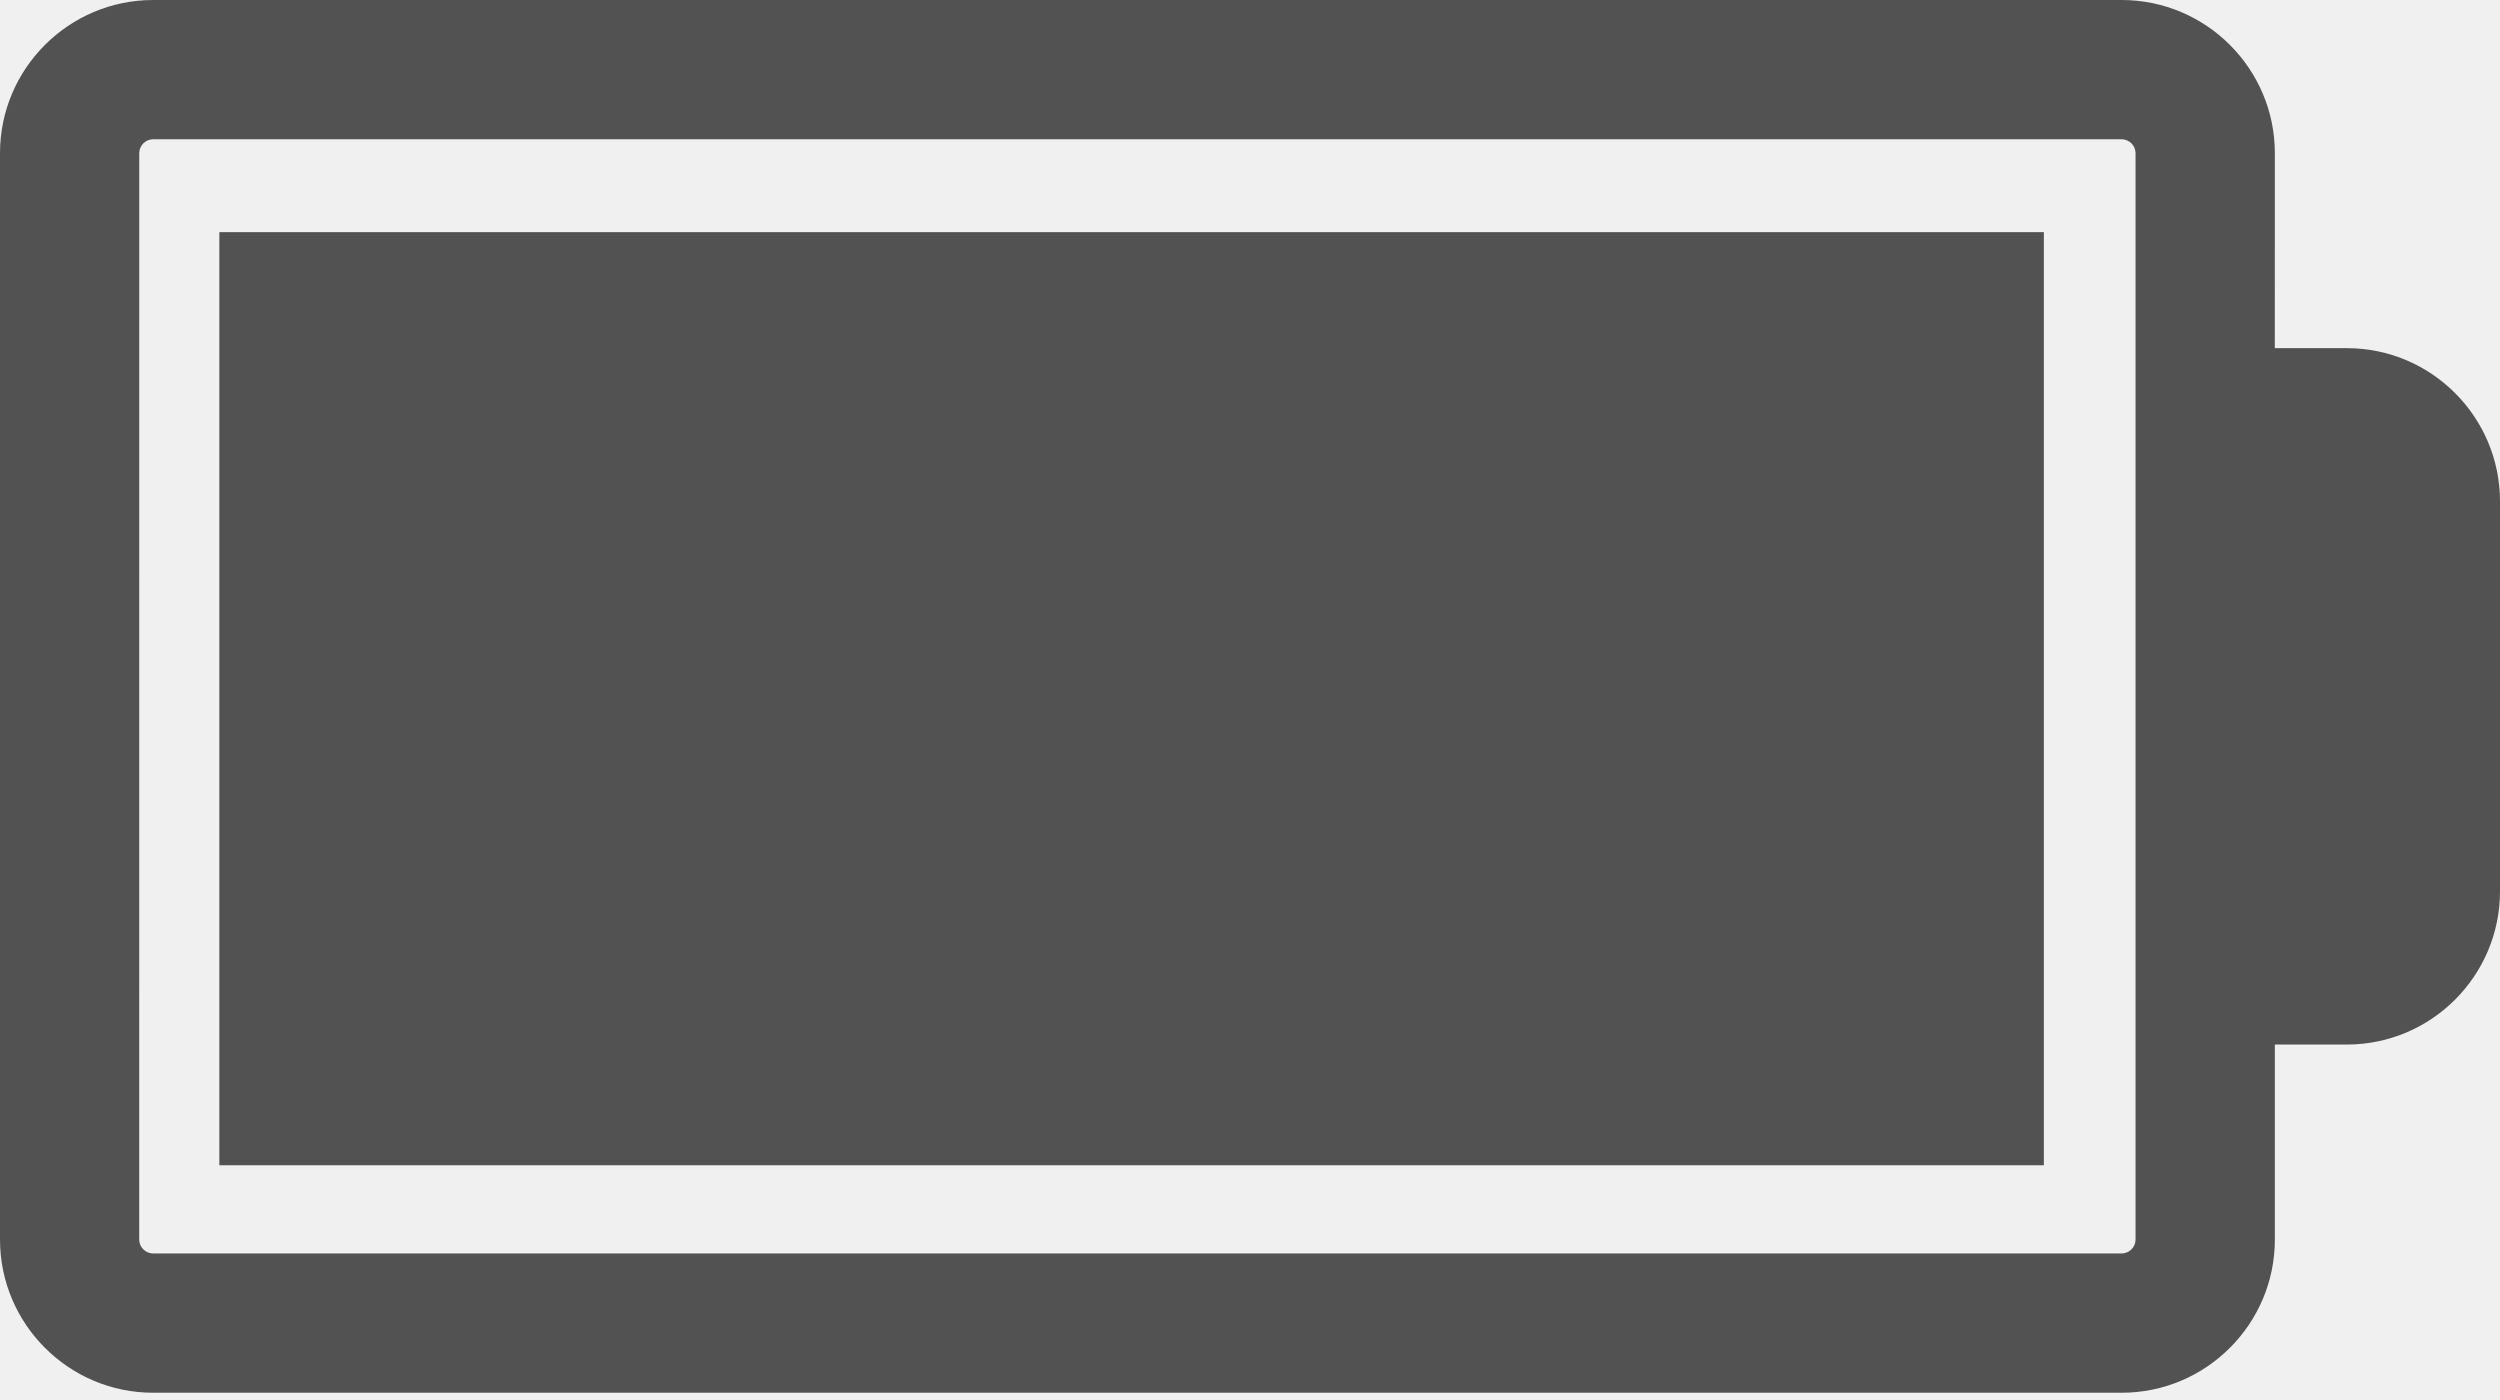
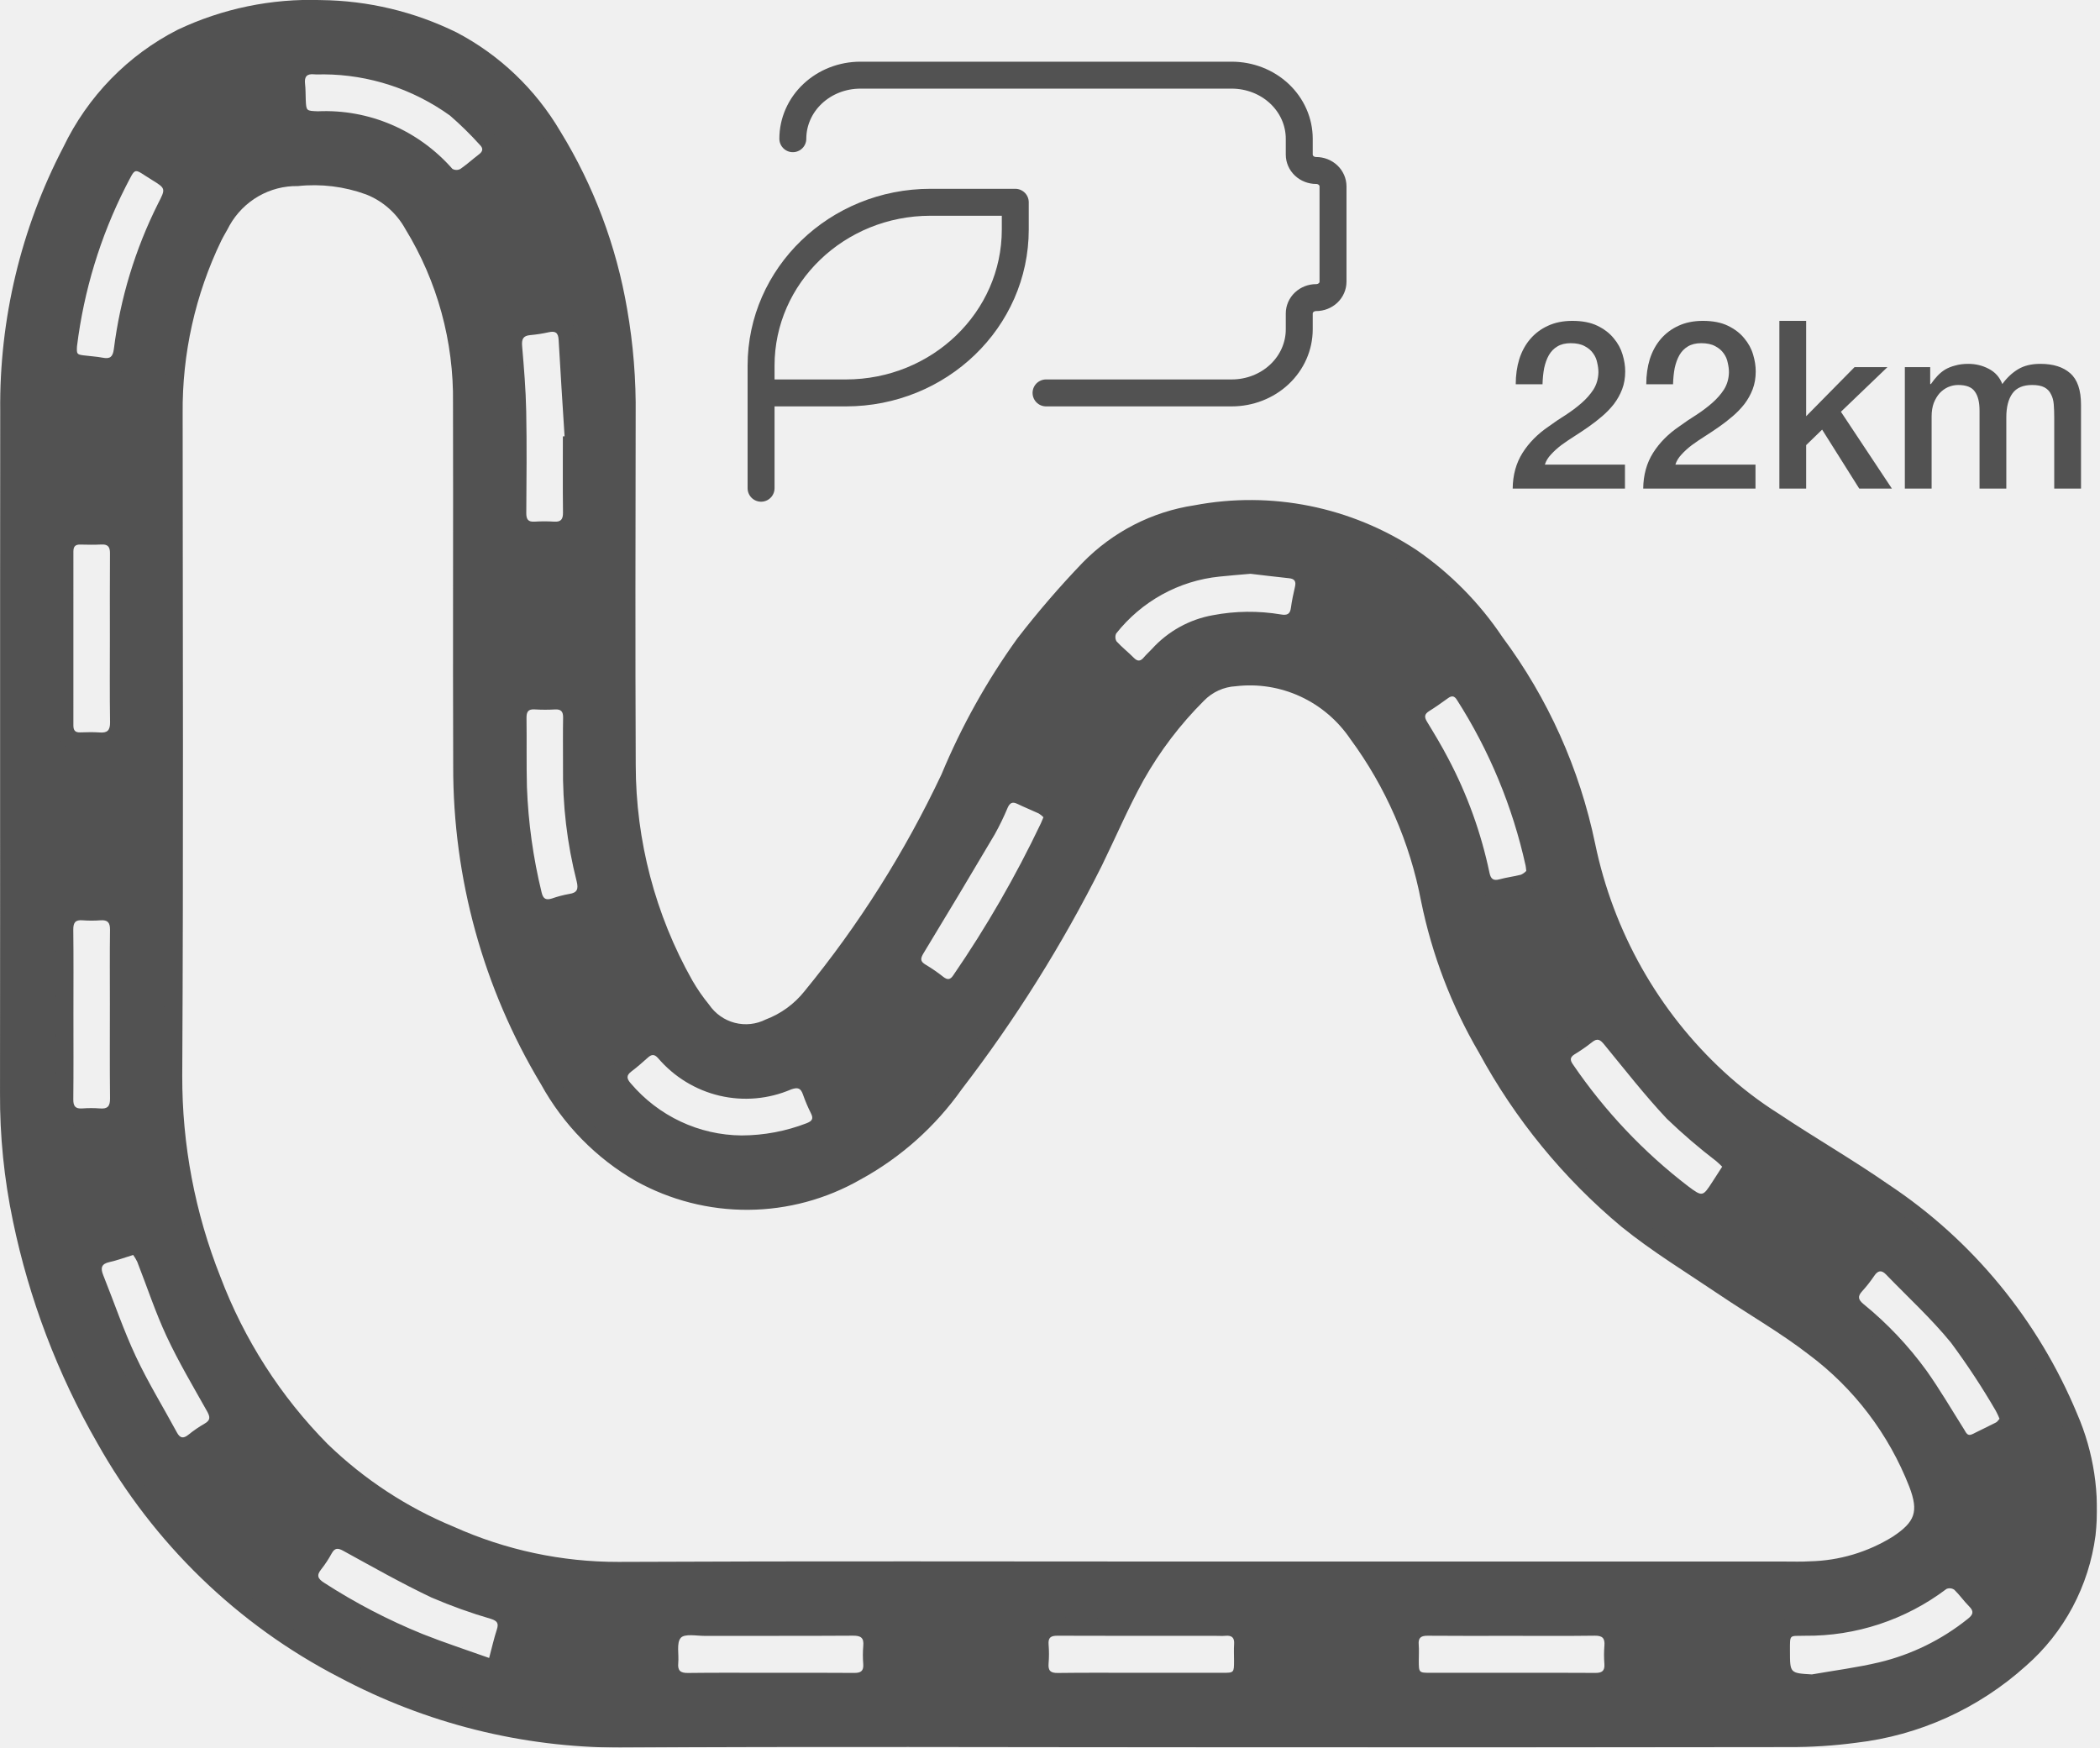
- <svg xmlns="http://www.w3.org/2000/svg" width="50" height="28" viewBox="0 0 50 28" fill="none">
-   <path d="M45.497 24.791V20.891H46.936C48.626 20.891 50 19.516 50 17.827L50 10.028C50 8.338 48.626 6.963 46.936 6.963H45.496L45.497 3.064C45.497 1.375 44.122 0 42.432 0H3.064C1.374 0 0 1.375 0 3.064V24.791C0 26.48 1.374 27.855 3.064 27.855H42.432C44.122 27.855 45.497 26.48 45.497 24.791V24.791ZM3.063 25.069C2.91 25.069 2.784 24.944 2.784 24.791L2.785 3.064C2.785 2.911 2.91 2.785 3.064 2.785H42.432C42.585 2.785 42.711 2.911 42.711 3.064V24.791C42.711 24.944 42.586 25.069 42.432 25.069H3.063ZM4.387 4.642V23.305H40.877V4.642H4.387Z" fill="#525252" />
+ <svg xmlns="http://www.w3.org/2000/svg" width="447" height="372" viewBox="0 0 447 372" fill="none">
+   <mask id="mask0_690_249" style="mask-type:luminance" maskUnits="userSpaceOnUse" x="0" y="0" width="447" height="372">
+     <path d="M1.912 370.088V1.912H444.488V370.088H1.912Z" fill="white" stroke="white" stroke-width="3.823" />
+   </mask>
+   <g mask="url(#mask0_690_249)">
+     <mask id="path-2-inside-1_690_249" fill="white">
+       <path d="M254.897 371.922C213.902 371.922 172.907 371.739 131.914 371.996C111.109 371.978 90.62 366.842 72.194 357.031C50.578 345.868 32.664 328.508 20.671 307.102C12.256 292.453 6.209 276.529 2.758 259.935C0.876 250.962 -0.048 241.81 0.002 232.635C0.055 184.249 -0.013 135.861 0.047 87.475C-0.152 67.922 4.461 48.629 13.467 31.346C18.66 20.518 27.218 11.727 37.82 6.331C47.36 1.815 57.815 -0.348 68.335 0.018C78.328 0.126 88.175 2.473 97.172 6.892C106.337 11.69 113.997 18.998 119.285 27.988C126.378 39.541 131.202 52.379 133.491 65.793C134.794 73.262 135.402 80.838 135.306 88.422C135.267 113.233 135.209 138.045 135.32 162.854C135.336 178.928 139.483 194.72 147.349 208.667C148.401 210.493 149.6 212.228 150.932 213.855C152.234 215.767 154.173 217.138 156.39 217.716C158.608 218.295 160.957 218.042 163.006 217.004C166.23 215.788 169.073 213.715 171.237 211C182.8 196.888 192.6 181.375 200.411 164.817C204.668 154.582 210.08 144.883 216.538 135.914C220.889 130.277 225.536 124.882 230.46 119.754C236.889 113.187 245.236 108.908 254.256 107.555C270.616 104.458 287.522 107.858 301.486 117.052C308.7 122.011 314.922 128.318 319.82 135.635C329.495 148.634 336.228 163.64 339.538 179.584C343.413 198.298 353.008 215.291 366.955 228.14C370.593 231.495 374.527 234.505 378.707 237.13C386.394 242.262 394.422 246.878 402.011 252.148C419.876 264.002 433.849 281.003 442.143 300.973C445.666 309.09 447.013 318.009 446.047 326.827C444.634 337.61 439.37 347.49 431.252 354.589C421.127 363.71 408.476 369.433 395.027 370.976C390.321 371.601 385.578 371.903 380.831 371.883C338.854 371.95 296.875 371.963 254.897 371.922ZM254.972 332.395C296.605 332.395 338.239 332.394 379.874 332.393C381.67 332.393 383.469 332.454 385.258 332.343C391.484 332.207 397.564 330.4 402.88 327.104C407.639 323.95 408.436 321.797 406.41 316.47C402.026 305.243 394.618 295.499 385.035 288.349C378.978 283.66 372.271 279.844 365.916 275.546C358.937 270.827 351.693 266.43 345.158 261.137C332.811 250.848 322.509 238.265 314.802 224.06C308.959 214.088 304.797 203.193 302.488 191.829C300.104 179.318 294.957 167.519 287.436 157.319C284.765 153.368 281.082 150.232 276.786 148.25C272.489 146.268 267.74 145.515 263.053 146.072C260.489 146.206 258.067 147.308 256.263 149.164C251.255 154.155 246.944 159.819 243.45 165.999C240.167 171.922 237.505 178.198 234.522 184.294C226.12 201.069 216.148 216.985 204.745 231.82C199.085 239.832 191.694 246.421 183.139 251.085C175.857 255.249 167.652 257.465 159.295 257.522C150.938 257.581 142.704 255.479 135.367 251.416C126.892 246.547 119.897 239.409 115.144 230.781C102.876 210.392 96.41 186.95 96.466 163.056C96.375 137.303 96.492 111.549 96.425 85.796C96.609 72.719 93.09 59.864 86.288 48.758C84.432 45.39 81.478 42.784 77.934 41.39C73.284 39.692 68.316 39.083 63.402 39.607C60.46 39.556 57.558 40.307 54.999 41.784C52.441 43.26 50.319 45.407 48.857 48C48.307 49.1 47.632 50.135 47.094 51.24C41.572 62.688 38.759 75.287 38.88 88.034C38.904 135.013 39.054 181.994 38.793 228.971C38.749 243.633 41.504 258.164 46.905 271.762C51.968 285.14 59.754 297.284 69.755 307.398C77.534 314.916 86.634 320.883 96.584 324.987C107.623 329.943 119.562 332.492 131.632 332.469C172.745 332.274 213.858 332.395 254.972 332.395ZM222.105 173.956C221.81 173.653 221.481 173.388 221.123 173.167C219.602 172.454 218.038 171.833 216.526 171.104C215.502 170.611 214.951 170.906 214.497 171.914C213.683 173.86 212.762 175.758 211.739 177.599C206.745 186.053 201.701 194.475 196.604 202.866C195.907 204.012 195.814 204.643 197.056 205.361C198.353 206.134 199.598 206.993 200.783 207.933C201.668 208.617 202.258 208.586 202.903 207.613C209.951 197.35 216.186 186.537 221.549 175.272C221.718 174.902 221.867 174.521 222.105 173.956ZM157.836 241.693C162.586 241.682 167.296 240.795 171.735 239.075C172.839 238.624 173.207 238.153 172.621 236.993C171.964 235.684 171.39 234.333 170.905 232.95C170.427 231.597 169.806 231.409 168.424 231.884C163.608 233.96 158.268 234.433 153.17 233.235C148.073 232.037 143.481 229.229 140.054 225.214C139.255 224.328 138.667 224.436 137.884 225.14C136.757 226.151 135.616 227.156 134.408 228.064C133.282 228.91 133.366 229.591 134.264 230.607C137.19 234.052 140.806 236.824 144.871 238.735C148.936 240.647 153.357 241.655 157.836 241.693ZM16.39 73.704C16.294 75.339 16.375 75.455 17.762 75.64C19.139 75.823 20.537 75.885 21.898 76.147C23.433 76.442 24.006 75.96 24.231 74.33C25.592 63.525 28.776 53.038 33.644 43.331C35.268 40.167 35.313 40.119 32.359 38.313C28.253 35.802 29.066 35.339 26.717 39.808C21.348 50.406 17.853 61.879 16.39 73.704ZM266.168 122.138C263.717 122.358 261.643 122.511 259.575 122.734C255.305 123.167 251.162 124.459 247.389 126.536C243.615 128.613 240.288 131.434 237.599 134.831C237.468 135.098 237.407 135.394 237.419 135.691C237.432 135.988 237.518 136.278 237.672 136.532C238.807 137.774 240.153 138.816 241.337 140.018C242.154 140.848 242.768 140.78 243.479 139.928C244 139.304 244.62 138.766 245.172 138.165C248.608 134.374 253.177 131.839 258.173 130.952C262.959 130.041 267.863 129.988 272.666 130.796C273.955 131.012 274.61 130.76 274.787 129.345C274.977 127.836 275.326 126.345 275.656 124.859C275.901 123.758 275.56 123.208 274.419 123.088C271.549 122.787 268.683 122.431 266.168 122.138ZM425.612 301.998C425.378 301.406 425.106 300.829 424.8 300.273C421.897 295.277 418.722 290.452 415.289 285.817C411.071 280.645 406.101 276.107 401.458 271.293C400.505 270.305 399.738 270.407 398.953 271.57C398.17 272.732 397.303 273.835 396.36 274.869C395.373 275.946 395.529 276.643 396.631 277.561C401.692 281.676 406.204 286.442 410.055 291.737C412.918 295.773 415.422 300.07 418.069 304.262C418.506 304.953 418.766 305.819 419.877 305.256C421.531 304.417 423.214 303.639 424.862 302.789C425.173 302.63 425.376 302.255 425.612 301.998ZM366.58 248.341C366.164 247.948 365.784 247.559 365.373 247.21C361.684 244.388 358.152 241.358 354.797 238.135C350.101 233.139 345.862 227.697 341.504 222.381C340.656 221.346 340.058 220.877 338.87 221.85C337.683 222.788 336.44 223.65 335.149 224.432C334.166 225.052 334.166 225.655 334.807 226.566C341.566 236.479 349.841 245.235 359.318 252.5C362.406 254.802 362.445 254.748 364.559 251.474C365.192 250.496 365.823 249.514 366.58 248.341ZM324.882 185.382C324.797 184.724 324.786 184.488 324.735 184.259C321.963 171.692 317.002 159.73 310.088 148.934C309.55 148.087 308.991 148.062 308.231 148.608C306.91 149.555 305.588 150.507 304.21 151.364C303.175 152.008 303.142 152.63 303.762 153.646C305.344 156.237 306.916 158.844 308.312 161.539C312.33 169.15 315.268 177.299 317.038 185.746C317.299 187.031 317.811 187.553 319.17 187.175C320.67 186.757 322.235 186.585 323.744 186.193C324.172 186.001 324.559 185.726 324.882 185.382ZM68.924 15.828C68.14 15.828 67.498 15.882 66.868 15.818C65.341 15.662 64.744 16.296 64.932 17.855C65.065 18.959 65.03 20.085 65.08 21.201C65.189 23.634 65.194 23.586 67.644 23.69C73.015 23.444 78.373 24.415 83.329 26.534C88.284 28.654 92.712 31.867 96.292 35.941C96.547 36.087 96.834 36.167 97.126 36.173C97.418 36.18 97.708 36.112 97.968 35.976C99.358 35.029 100.606 33.872 101.952 32.855C102.803 32.212 102.895 31.59 102.141 30.84C100.153 28.634 98.033 26.553 95.794 24.609C87.937 18.952 78.556 15.886 68.924 15.828ZM104.118 352.918C104.742 350.573 105.159 348.69 105.757 346.867C106.186 345.554 105.853 345.043 104.554 344.614C100.221 343.355 95.967 341.826 91.817 340.039C85.442 337.012 79.28 333.517 73.083 330.118C71.906 329.472 71.27 329.462 70.597 330.67C69.956 331.855 69.215 332.981 68.382 334.035C67.317 335.347 67.657 336.058 68.989 336.909C75.627 341.203 82.645 344.856 89.953 347.823C94.512 349.641 99.188 351.157 104.118 352.918ZM119.811 92.894L120.173 92.87C119.745 86.023 119.289 79.179 118.908 72.329C118.823 70.803 118.206 70.408 116.81 70.719C115.511 71.009 114.194 71.214 112.869 71.332C111.369 71.464 111.01 72.163 111.137 73.657C111.529 78.271 111.916 82.896 112.008 87.523C112.149 94.743 112.072 101.969 112.024 109.191C112.015 110.539 112.403 111.128 113.791 111.038C115.177 110.949 116.566 110.949 117.953 111.038C119.396 111.131 119.854 110.548 119.836 109.099C119.772 103.698 119.811 98.296 119.811 92.894ZM385.669 356.42C390.442 355.582 395.267 354.968 399.977 353.852C406.874 352.205 413.331 349.037 418.887 344.571C419.998 343.688 420.22 343.005 419.136 341.926C418.024 340.821 417.123 339.493 415.995 338.406C415.753 338.236 415.473 338.13 415.18 338.099C414.887 338.067 414.592 338.111 414.32 338.227C405.615 344.806 395.026 348.305 384.175 348.19C380.832 348.287 381.006 347.737 381.005 351.441C381.005 356.148 381.005 356.148 385.669 356.42ZM28.345 267.133C26.398 267.729 24.869 268.307 23.291 268.651C21.559 269.028 21.367 269.918 21.968 271.417C24.278 277.181 26.274 283.095 28.9 288.705C31.501 294.262 34.735 299.513 37.656 304.918C38.33 306.164 39.032 306.259 40.109 305.399C41.195 304.519 42.348 303.726 43.557 303.03C44.885 302.278 44.713 301.547 44.046 300.357C41.099 295.104 38.011 289.908 35.465 284.456C33.068 279.321 31.293 273.888 29.218 268.597C28.971 268.083 28.679 267.594 28.345 267.133ZM119.841 162.964C119.841 158.9 119.802 155.845 119.861 152.789C119.885 151.521 119.478 150.947 118.171 151.012C116.727 151.097 115.278 151.095 113.833 151.005C112.416 150.905 112.053 151.525 112.072 152.858C112.14 157.735 112.037 162.615 112.159 167.49C112.44 175.067 113.487 182.596 115.284 189.956C115.612 191.375 116.241 191.64 117.479 191.255C118.683 190.834 119.918 190.51 121.172 190.285C122.901 190.037 123.142 189.214 122.751 187.615C120.702 179.567 119.723 171.277 119.841 162.964ZM15.629 215.878C15.629 221.926 15.665 227.974 15.603 234.021C15.588 235.478 16.062 236.045 17.499 235.944C18.768 235.849 20.043 235.85 21.312 235.947C22.903 236.078 23.437 235.468 23.42 233.837C23.349 227.086 23.391 220.334 23.391 213.582C23.391 208.357 23.347 203.13 23.416 197.906C23.437 196.352 22.888 195.787 21.391 195.896C20.122 195.994 18.847 195.993 17.578 195.894C16.044 195.767 15.582 196.38 15.6 197.913C15.671 203.9 15.629 209.889 15.629 215.878ZM321.716 356.078C327.671 356.078 333.628 356.051 339.583 356.099C340.974 356.111 341.62 355.688 341.506 354.185C341.404 352.897 341.405 351.602 341.509 350.313C341.643 348.719 341.096 348.155 339.472 348.176C333.401 348.257 327.329 348.209 321.257 348.209C315.474 348.209 309.691 348.24 303.909 348.186C302.527 348.173 301.85 348.557 301.982 350.075C302.077 351.182 301.999 352.305 302 353.42C302.002 356.072 302.003 356.077 304.541 356.078C310.265 356.082 315.991 356.082 321.716 356.078ZM242.863 356.08C248.648 356.08 254.433 356.079 260.219 356.078C262.669 356.077 262.67 356.071 262.674 353.51C262.676 352.335 262.604 351.155 262.69 349.986C262.795 348.561 262.172 348.08 260.853 348.199C260.165 348.261 259.466 348.209 258.771 348.209C247.548 348.209 236.325 348.23 225.101 348.183C223.704 348.177 223.081 348.539 223.201 350.049C223.31 351.396 223.31 352.751 223.2 354.099C223.074 355.645 223.628 356.131 225.16 356.111C231.06 356.032 236.961 356.079 242.863 356.08ZM23.389 135.926C23.389 129.87 23.364 123.814 23.409 117.759C23.419 116.394 22.949 115.834 21.587 115.904C20.085 115.982 18.576 115.952 17.071 115.917C16.044 115.893 15.622 116.325 15.623 117.38C15.639 129.727 15.638 142.074 15.62 154.421C15.618 155.474 16.006 155.924 17.044 155.899C18.433 155.864 19.829 155.81 21.211 155.916C22.84 156.041 23.452 155.482 23.426 153.74C23.335 147.803 23.391 141.865 23.389 135.926ZM163.959 356.078C169.913 356.078 175.867 356.047 181.82 356.101C183.208 356.115 183.859 355.716 183.748 354.212C183.643 352.924 183.644 351.629 183.753 350.341C183.915 348.62 183.24 348.163 181.591 348.174C171.072 348.241 160.551 348.196 150.031 348.219C148.258 348.223 145.743 347.698 144.907 348.64C143.953 349.715 144.546 352.163 144.369 354.006C144.212 355.645 144.863 356.13 146.445 356.11C152.282 356.033 158.121 356.079 163.959 356.078Z" />
+     </mask>
+     <path d="M254.897 371.922C213.902 371.922 172.907 371.739 131.914 371.996C111.109 371.978 90.62 366.842 72.194 357.031C50.578 345.868 32.664 328.508 20.671 307.102C12.256 292.453 6.209 276.529 2.758 259.935C0.876 250.962 -0.048 241.81 0.002 232.635C0.055 184.249 -0.013 135.861 0.047 87.475C-0.152 67.922 4.461 48.629 13.467 31.346C18.66 20.518 27.218 11.727 37.82 6.331C47.36 1.815 57.815 -0.348 68.335 0.018C78.328 0.126 88.175 2.473 97.172 6.892C106.337 11.69 113.997 18.998 119.285 27.988C126.378 39.541 131.202 52.379 133.491 65.793C134.794 73.262 135.402 80.838 135.306 88.422C135.267 113.233 135.209 138.045 135.32 162.854C135.336 178.928 139.483 194.72 147.349 208.667C148.401 210.493 149.6 212.228 150.932 213.855C152.234 215.767 154.173 217.138 156.39 217.716C158.608 218.295 160.957 218.042 163.006 217.004C166.23 215.788 169.073 213.715 171.237 211C182.8 196.888 192.6 181.375 200.411 164.817C204.668 154.582 210.08 144.883 216.538 135.914C220.889 130.277 225.536 124.882 230.46 119.754C236.889 113.187 245.236 108.908 254.256 107.555C270.616 104.458 287.522 107.858 301.486 117.052C308.7 122.011 314.922 128.318 319.82 135.635C329.495 148.634 336.228 163.64 339.538 179.584C343.413 198.298 353.008 215.291 366.955 228.14C370.593 231.495 374.527 234.505 378.707 237.13C386.394 242.262 394.422 246.878 402.011 252.148C419.876 264.002 433.849 281.003 442.143 300.973C445.666 309.09 447.013 318.009 446.047 326.827C444.634 337.61 439.37 347.49 431.252 354.589C421.127 363.71 408.476 369.433 395.027 370.976C390.321 371.601 385.578 371.903 380.831 371.883C338.854 371.95 296.875 371.963 254.897 371.922ZM254.972 332.395C296.605 332.395 338.239 332.394 379.874 332.393C381.67 332.393 383.469 332.454 385.258 332.343C391.484 332.207 397.564 330.4 402.88 327.104C407.639 323.95 408.436 321.797 406.41 316.47C402.026 305.243 394.618 295.499 385.035 288.349C378.978 283.66 372.271 279.844 365.916 275.546C358.937 270.827 351.693 266.43 345.158 261.137C332.811 250.848 322.509 238.265 314.802 224.06C308.959 214.088 304.797 203.193 302.488 191.829C300.104 179.318 294.957 167.519 287.436 157.319C284.765 153.368 281.082 150.232 276.786 148.25C272.489 146.268 267.74 145.515 263.053 146.072C260.489 146.206 258.067 147.308 256.263 149.164C251.255 154.155 246.944 159.819 243.45 165.999C240.167 171.922 237.505 178.198 234.522 184.294C226.12 201.069 216.148 216.985 204.745 231.82C199.085 239.832 191.694 246.421 183.139 251.085C175.857 255.249 167.652 257.465 159.295 257.522C150.938 257.581 142.704 255.479 135.367 251.416C126.892 246.547 119.897 239.409 115.144 230.781C102.876 210.392 96.41 186.95 96.466 163.056C96.375 137.303 96.492 111.549 96.425 85.796C96.609 72.719 93.09 59.864 86.288 48.758C84.432 45.39 81.478 42.784 77.934 41.39C73.284 39.692 68.316 39.083 63.402 39.607C60.46 39.556 57.558 40.307 54.999 41.784C52.441 43.26 50.319 45.407 48.857 48C48.307 49.1 47.632 50.135 47.094 51.24C41.572 62.688 38.759 75.287 38.88 88.034C38.904 135.013 39.054 181.994 38.793 228.971C38.749 243.633 41.504 258.164 46.905 271.762C51.968 285.14 59.754 297.284 69.755 307.398C77.534 314.916 86.634 320.883 96.584 324.987C107.623 329.943 119.562 332.492 131.632 332.469C172.745 332.274 213.858 332.395 254.972 332.395ZM222.105 173.956C221.81 173.653 221.481 173.388 221.123 173.167C219.602 172.454 218.038 171.833 216.526 171.104C215.502 170.611 214.951 170.906 214.497 171.914C213.683 173.86 212.762 175.758 211.739 177.599C206.745 186.053 201.701 194.475 196.604 202.866C195.907 204.012 195.814 204.643 197.056 205.361C198.353 206.134 199.598 206.993 200.783 207.933C201.668 208.617 202.258 208.586 202.903 207.613C209.951 197.35 216.186 186.537 221.549 175.272C221.718 174.902 221.867 174.521 222.105 173.956ZM157.836 241.693C162.586 241.682 167.296 240.795 171.735 239.075C172.839 238.624 173.207 238.153 172.621 236.993C171.964 235.684 171.39 234.333 170.905 232.95C170.427 231.597 169.806 231.409 168.424 231.884C163.608 233.96 158.268 234.433 153.17 233.235C148.073 232.037 143.481 229.229 140.054 225.214C139.255 224.328 138.667 224.436 137.884 225.14C136.757 226.151 135.616 227.156 134.408 228.064C133.282 228.91 133.366 229.591 134.264 230.607C137.19 234.052 140.806 236.824 144.871 238.735C148.936 240.647 153.357 241.655 157.836 241.693ZM16.39 73.704C16.294 75.339 16.375 75.455 17.762 75.64C19.139 75.823 20.537 75.885 21.898 76.147C23.433 76.442 24.006 75.96 24.231 74.33C25.592 63.525 28.776 53.038 33.644 43.331C35.268 40.167 35.313 40.119 32.359 38.313C28.253 35.802 29.066 35.339 26.717 39.808C21.348 50.406 17.853 61.879 16.39 73.704ZM266.168 122.138C263.717 122.358 261.643 122.511 259.575 122.734C255.305 123.167 251.162 124.459 247.389 126.536C243.615 128.613 240.288 131.434 237.599 134.831C237.468 135.098 237.407 135.394 237.419 135.691C237.432 135.988 237.518 136.278 237.672 136.532C238.807 137.774 240.153 138.816 241.337 140.018C242.154 140.848 242.768 140.78 243.479 139.928C244 139.304 244.62 138.766 245.172 138.165C248.608 134.374 253.177 131.839 258.173 130.952C262.959 130.041 267.863 129.988 272.666 130.796C273.955 131.012 274.61 130.76 274.787 129.345C274.977 127.836 275.326 126.345 275.656 124.859C275.901 123.758 275.56 123.208 274.419 123.088C271.549 122.787 268.683 122.431 266.168 122.138ZM425.612 301.998C425.378 301.406 425.106 300.829 424.8 300.273C421.897 295.277 418.722 290.452 415.289 285.817C411.071 280.645 406.101 276.107 401.458 271.293C400.505 270.305 399.738 270.407 398.953 271.57C398.17 272.732 397.303 273.835 396.36 274.869C395.373 275.946 395.529 276.643 396.631 277.561C401.692 281.676 406.204 286.442 410.055 291.737C412.918 295.773 415.422 300.07 418.069 304.262C418.506 304.953 418.766 305.819 419.877 305.256C421.531 304.417 423.214 303.639 424.862 302.789C425.173 302.63 425.376 302.255 425.612 301.998ZM366.58 248.341C366.164 247.948 365.784 247.559 365.373 247.21C361.684 244.388 358.152 241.358 354.797 238.135C350.101 233.139 345.862 227.697 341.504 222.381C340.656 221.346 340.058 220.877 338.87 221.85C337.683 222.788 336.44 223.65 335.149 224.432C334.166 225.052 334.166 225.655 334.807 226.566C341.566 236.479 349.841 245.235 359.318 252.5C362.406 254.802 362.445 254.748 364.559 251.474C365.192 250.496 365.823 249.514 366.58 248.341ZM324.882 185.382C324.797 184.724 324.786 184.488 324.735 184.259C321.963 171.692 317.002 159.73 310.088 148.934C309.55 148.087 308.991 148.062 308.231 148.608C306.91 149.555 305.588 150.507 304.21 151.364C303.175 152.008 303.142 152.63 303.762 153.646C305.344 156.237 306.916 158.844 308.312 161.539C312.33 169.15 315.268 177.299 317.038 185.746C317.299 187.031 317.811 187.553 319.17 187.175C320.67 186.757 322.235 186.585 323.744 186.193C324.172 186.001 324.559 185.726 324.882 185.382ZM68.924 15.828C68.14 15.828 67.498 15.882 66.868 15.818C65.341 15.662 64.744 16.296 64.932 17.855C65.065 18.959 65.03 20.085 65.08 21.201C65.189 23.634 65.194 23.586 67.644 23.69C73.015 23.444 78.373 24.415 83.329 26.534C88.284 28.654 92.712 31.867 96.292 35.941C96.547 36.087 96.834 36.167 97.126 36.173C97.418 36.18 97.708 36.112 97.968 35.976C99.358 35.029 100.606 33.872 101.952 32.855C102.803 32.212 102.895 31.59 102.141 30.84C100.153 28.634 98.033 26.553 95.794 24.609C87.937 18.952 78.556 15.886 68.924 15.828ZM104.118 352.918C104.742 350.573 105.159 348.69 105.757 346.867C106.186 345.554 105.853 345.043 104.554 344.614C100.221 343.355 95.967 341.826 91.817 340.039C85.442 337.012 79.28 333.517 73.083 330.118C71.906 329.472 71.27 329.462 70.597 330.67C69.956 331.855 69.215 332.981 68.382 334.035C67.317 335.347 67.657 336.058 68.989 336.909C75.627 341.203 82.645 344.856 89.953 347.823C94.512 349.641 99.188 351.157 104.118 352.918ZM119.811 92.894L120.173 92.87C119.745 86.023 119.289 79.179 118.908 72.329C118.823 70.803 118.206 70.408 116.81 70.719C115.511 71.009 114.194 71.214 112.869 71.332C111.369 71.464 111.01 72.163 111.137 73.657C111.529 78.271 111.916 82.896 112.008 87.523C112.149 94.743 112.072 101.969 112.024 109.191C112.015 110.539 112.403 111.128 113.791 111.038C115.177 110.949 116.566 110.949 117.953 111.038C119.396 111.131 119.854 110.548 119.836 109.099C119.772 103.698 119.811 98.296 119.811 92.894ZM385.669 356.42C390.442 355.582 395.267 354.968 399.977 353.852C406.874 352.205 413.331 349.037 418.887 344.571C419.998 343.688 420.22 343.005 419.136 341.926C418.024 340.821 417.123 339.493 415.995 338.406C415.753 338.236 415.473 338.13 415.18 338.099C414.887 338.067 414.592 338.111 414.32 338.227C405.615 344.806 395.026 348.305 384.175 348.19C380.832 348.287 381.006 347.737 381.005 351.441C381.005 356.148 381.005 356.148 385.669 356.42ZM28.345 267.133C26.398 267.729 24.869 268.307 23.291 268.651C21.559 269.028 21.367 269.918 21.968 271.417C24.278 277.181 26.274 283.095 28.9 288.705C31.501 294.262 34.735 299.513 37.656 304.918C38.33 306.164 39.032 306.259 40.109 305.399C41.195 304.519 42.348 303.726 43.557 303.03C44.885 302.278 44.713 301.547 44.046 300.357C41.099 295.104 38.011 289.908 35.465 284.456C33.068 279.321 31.293 273.888 29.218 268.597C28.971 268.083 28.679 267.594 28.345 267.133ZM119.841 162.964C119.841 158.9 119.802 155.845 119.861 152.789C119.885 151.521 119.478 150.947 118.171 151.012C116.727 151.097 115.278 151.095 113.833 151.005C112.416 150.905 112.053 151.525 112.072 152.858C112.14 157.735 112.037 162.615 112.159 167.49C112.44 175.067 113.487 182.596 115.284 189.956C115.612 191.375 116.241 191.64 117.479 191.255C118.683 190.834 119.918 190.51 121.172 190.285C122.901 190.037 123.142 189.214 122.751 187.615C120.702 179.567 119.723 171.277 119.841 162.964ZM15.629 215.878C15.629 221.926 15.665 227.974 15.603 234.021C15.588 235.478 16.062 236.045 17.499 235.944C18.768 235.849 20.043 235.85 21.312 235.947C22.903 236.078 23.437 235.468 23.42 233.837C23.349 227.086 23.391 220.334 23.391 213.582C23.391 208.357 23.347 203.13 23.416 197.906C23.437 196.352 22.888 195.787 21.391 195.896C20.122 195.994 18.847 195.993 17.578 195.894C16.044 195.767 15.582 196.38 15.6 197.913C15.671 203.9 15.629 209.889 15.629 215.878ZM321.716 356.078C327.671 356.078 333.628 356.051 339.583 356.099C340.974 356.111 341.62 355.688 341.506 354.185C341.404 352.897 341.405 351.602 341.509 350.313C341.643 348.719 341.096 348.155 339.472 348.176C333.401 348.257 327.329 348.209 321.257 348.209C315.474 348.209 309.691 348.24 303.909 348.186C302.527 348.173 301.85 348.557 301.982 350.075C302.077 351.182 301.999 352.305 302 353.42C302.002 356.072 302.003 356.077 304.541 356.078C310.265 356.082 315.991 356.082 321.716 356.078ZM242.863 356.08C248.648 356.08 254.433 356.079 260.219 356.078C262.669 356.077 262.67 356.071 262.674 353.51C262.676 352.335 262.604 351.155 262.69 349.986C262.795 348.561 262.172 348.08 260.853 348.199C260.165 348.261 259.466 348.209 258.771 348.209C247.548 348.209 236.325 348.23 225.101 348.183C223.704 348.177 223.081 348.539 223.201 350.049C223.31 351.396 223.31 352.751 223.2 354.099C223.074 355.645 223.628 356.131 225.16 356.111C231.06 356.032 236.961 356.079 242.863 356.08ZM23.389 135.926C23.389 129.87 23.364 123.814 23.409 117.759C23.419 116.394 22.949 115.834 21.587 115.904C20.085 115.982 18.576 115.952 17.071 115.917C16.044 115.893 15.622 116.325 15.623 117.38C15.639 129.727 15.638 142.074 15.62 154.421C15.618 155.474 16.006 155.924 17.044 155.899C18.433 155.864 19.829 155.81 21.211 155.916C22.84 156.041 23.452 155.482 23.426 153.74C23.335 147.803 23.391 141.865 23.389 135.926ZM163.959 356.078C169.913 356.078 175.867 356.047 181.82 356.101C183.208 356.115 183.859 355.716 183.748 354.212C183.643 352.924 183.644 351.629 183.753 350.341C183.915 348.62 183.24 348.163 181.591 348.174C171.072 348.241 160.551 348.196 150.031 348.219C148.258 348.223 145.743 347.698 144.907 348.64C143.953 349.715 144.546 352.163 144.369 354.006C144.212 355.645 144.863 356.13 146.445 356.11C152.282 356.033 158.121 356.079 163.959 356.078Z" fill="#525252" stroke="#525252" stroke-width="7.646" mask="url(#path-2-inside-1_690_249)" />
+   </g>
+   <path d="M168.76 29.527C168.76 25.94 170.274 22.499 172.969 19.962C175.665 17.425 179.321 16 183.132 16H262.182C265.994 16 269.65 17.425 272.346 19.962C275.041 22.499 276.555 25.94 276.555 29.527V32.909C276.555 33.806 276.934 34.666 277.608 35.3C278.281 35.935 279.195 36.291 280.148 36.291C281.101 36.291 282.015 36.647 282.689 37.281C283.363 37.916 283.742 38.776 283.742 39.673V59.964C283.742 60.861 283.363 61.721 282.689 62.355C282.015 62.989 281.101 63.346 280.148 63.346C279.195 63.346 278.281 63.702 277.608 64.336C276.934 64.97 276.555 65.83 276.555 66.727V70.109C276.555 73.697 275.041 77.138 272.346 79.674C269.65 82.211 265.994 83.636 262.182 83.636H222.657" stroke="#525252" stroke-width="5.735" stroke-linecap="round" stroke-linejoin="round" />
+   <path d="M162 77.842C162 58.633 178.155 43.057 198.075 43.057H216.109V48.853C216.109 68.062 199.954 83.638 180.034 83.638H162V77.842Z" stroke="#525252" stroke-width="5.735" stroke-linecap="round" stroke-linejoin="round" />
+   <path d="M162 103.926V83.635" stroke="#525252" stroke-width="5.735" stroke-linecap="round" stroke-linejoin="round" />
+   <path d="M345.886 104H321.986C322.019 101.1 322.719 98.567 324.086 96.4C325.453 94.233 327.319 92.35 329.686 90.75C330.819 89.917 332.003 89.117 333.236 88.35C334.469 87.55 335.603 86.7 336.636 85.8C337.669 84.9 338.519 83.933 339.186 82.9C339.853 81.833 340.203 80.617 340.236 79.25C340.236 78.617 340.153 77.95 339.986 77.25C339.853 76.517 339.569 75.85 339.136 75.25C338.703 74.617 338.103 74.1 337.336 73.7C336.569 73.267 335.569 73.05 334.336 73.05C333.203 73.05 332.253 73.283 331.486 73.75C330.753 74.183 330.153 74.8 329.686 75.6C329.253 76.367 328.919 77.283 328.686 78.35C328.486 79.417 328.369 80.567 328.336 81.8H322.636C322.636 79.867 322.886 78.083 323.386 76.45C323.919 74.783 324.703 73.35 325.736 72.15C326.769 70.95 328.019 70.017 329.486 69.35C330.986 68.65 332.719 68.3 334.686 68.3C336.819 68.3 338.603 68.65 340.036 69.35C341.469 70.05 342.619 70.933 343.486 72C344.386 73.067 345.019 74.233 345.386 75.5C345.753 76.733 345.936 77.917 345.936 79.05C345.936 80.45 345.719 81.717 345.286 82.85C344.853 83.983 344.269 85.033 343.536 86C342.803 86.933 341.969 87.8 341.036 88.6C340.103 89.4 339.136 90.15 338.136 90.85C337.136 91.55 336.136 92.217 335.136 92.85C334.136 93.483 333.203 94.117 332.336 94.75C331.503 95.383 330.769 96.05 330.136 96.75C329.503 97.417 329.069 98.133 328.836 98.9H345.886V104ZM373.669 104H349.769C349.803 101.1 350.503 98.567 351.869 96.4C353.236 94.233 355.103 92.35 357.469 90.75C358.603 89.917 359.786 89.117 361.019 88.35C362.253 87.55 363.386 86.7 364.419 85.8C365.453 84.9 366.303 83.933 366.969 82.9C367.636 81.833 367.986 80.617 368.019 79.25C368.019 78.617 367.936 77.95 367.769 77.25C367.636 76.517 367.353 75.85 366.919 75.25C366.486 74.617 365.886 74.1 365.119 73.7C364.353 73.267 363.353 73.05 362.119 73.05C360.986 73.05 360.036 73.283 359.269 73.75C358.536 74.183 357.936 74.8 357.469 75.6C357.036 76.367 356.703 77.283 356.469 78.35C356.269 79.417 356.153 80.567 356.119 81.8H350.419C350.419 79.867 350.669 78.083 351.169 76.45C351.703 74.783 352.486 73.35 353.519 72.15C354.553 70.95 355.803 70.017 357.269 69.35C358.769 68.65 360.503 68.3 362.469 68.3C364.603 68.3 366.386 68.65 367.819 69.35C369.253 70.05 370.403 70.933 371.269 72C372.169 73.067 372.803 74.233 373.169 75.5C373.536 76.733 373.719 77.917 373.719 79.05C373.719 80.45 373.503 81.717 373.069 82.85C372.636 83.983 372.053 85.033 371.319 86C370.586 86.933 369.753 87.8 368.819 88.6C367.886 89.4 366.919 90.15 365.919 90.85C364.919 91.55 363.919 92.217 362.919 92.85C361.919 93.483 360.986 94.117 360.119 94.75C359.286 95.383 358.553 96.05 357.919 96.75C357.286 97.417 356.853 98.133 356.619 98.9H373.669V104ZM378.753 68.3H384.453V88.6L394.753 78.15H401.753L391.853 87.65L402.703 104H395.753L387.853 91.45L384.453 94.75V104H378.753V68.3ZM405.458 78.15H410.858V81.75H411.008C411.441 81.117 411.908 80.533 412.408 80C412.908 79.467 413.458 79.017 414.058 78.65C414.691 78.283 415.408 78 416.208 77.8C417.008 77.567 417.925 77.45 418.958 77.45C420.525 77.45 421.975 77.8 423.308 78.5C424.675 79.2 425.641 80.283 426.208 81.75C427.175 80.417 428.291 79.367 429.558 78.6C430.825 77.833 432.408 77.45 434.308 77.45C437.041 77.45 439.158 78.117 440.658 79.45C442.191 80.783 442.958 83.017 442.958 86.15V104H437.258V88.9C437.258 87.867 437.225 86.933 437.158 86.1C437.091 85.233 436.891 84.5 436.558 83.9C436.258 83.267 435.791 82.783 435.158 82.45C434.525 82.117 433.658 81.95 432.558 81.95C430.625 81.95 429.225 82.55 428.358 83.75C427.491 84.95 427.058 86.65 427.058 88.85V104H421.358V87.4C421.358 85.6 421.025 84.25 420.358 83.35C419.725 82.417 418.541 81.95 416.808 81.95C416.075 81.95 415.358 82.1 414.658 82.4C413.991 82.7 413.391 83.133 412.858 83.7C412.358 84.267 411.941 84.967 411.608 85.8C411.308 86.633 411.158 87.583 411.158 88.65V104H405.458V78.15Z" fill="#525252" />
</svg>
